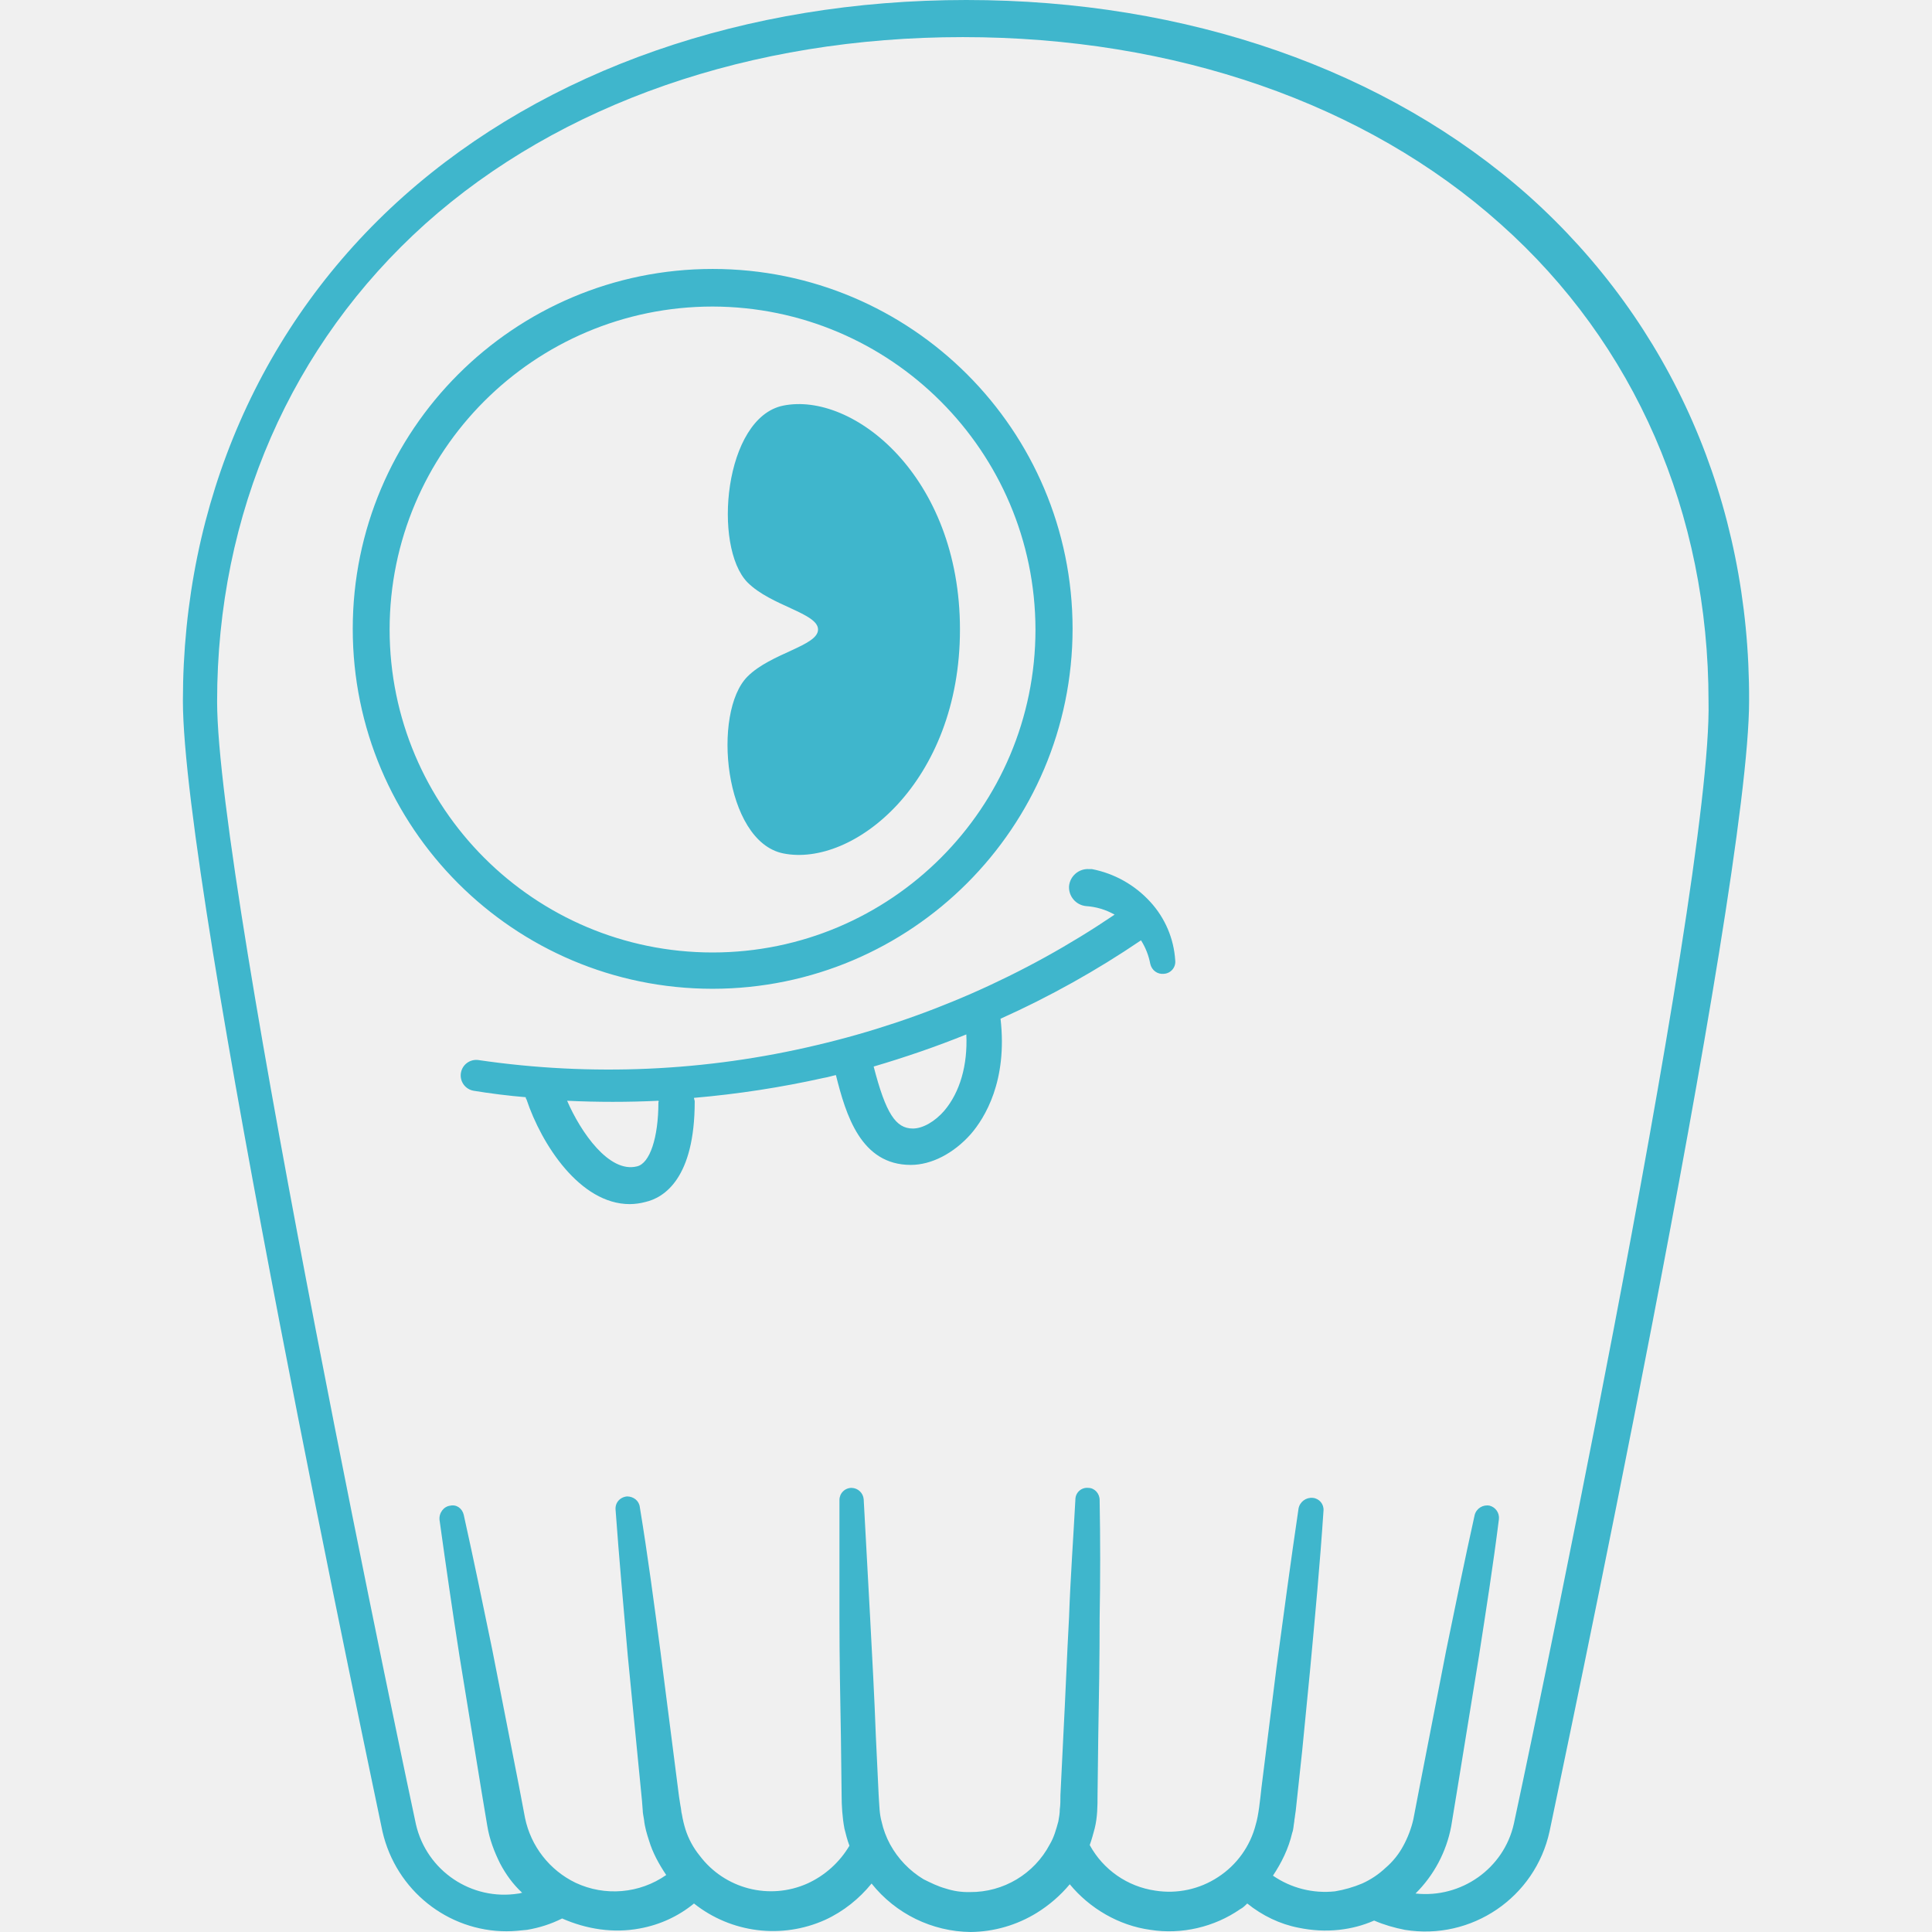
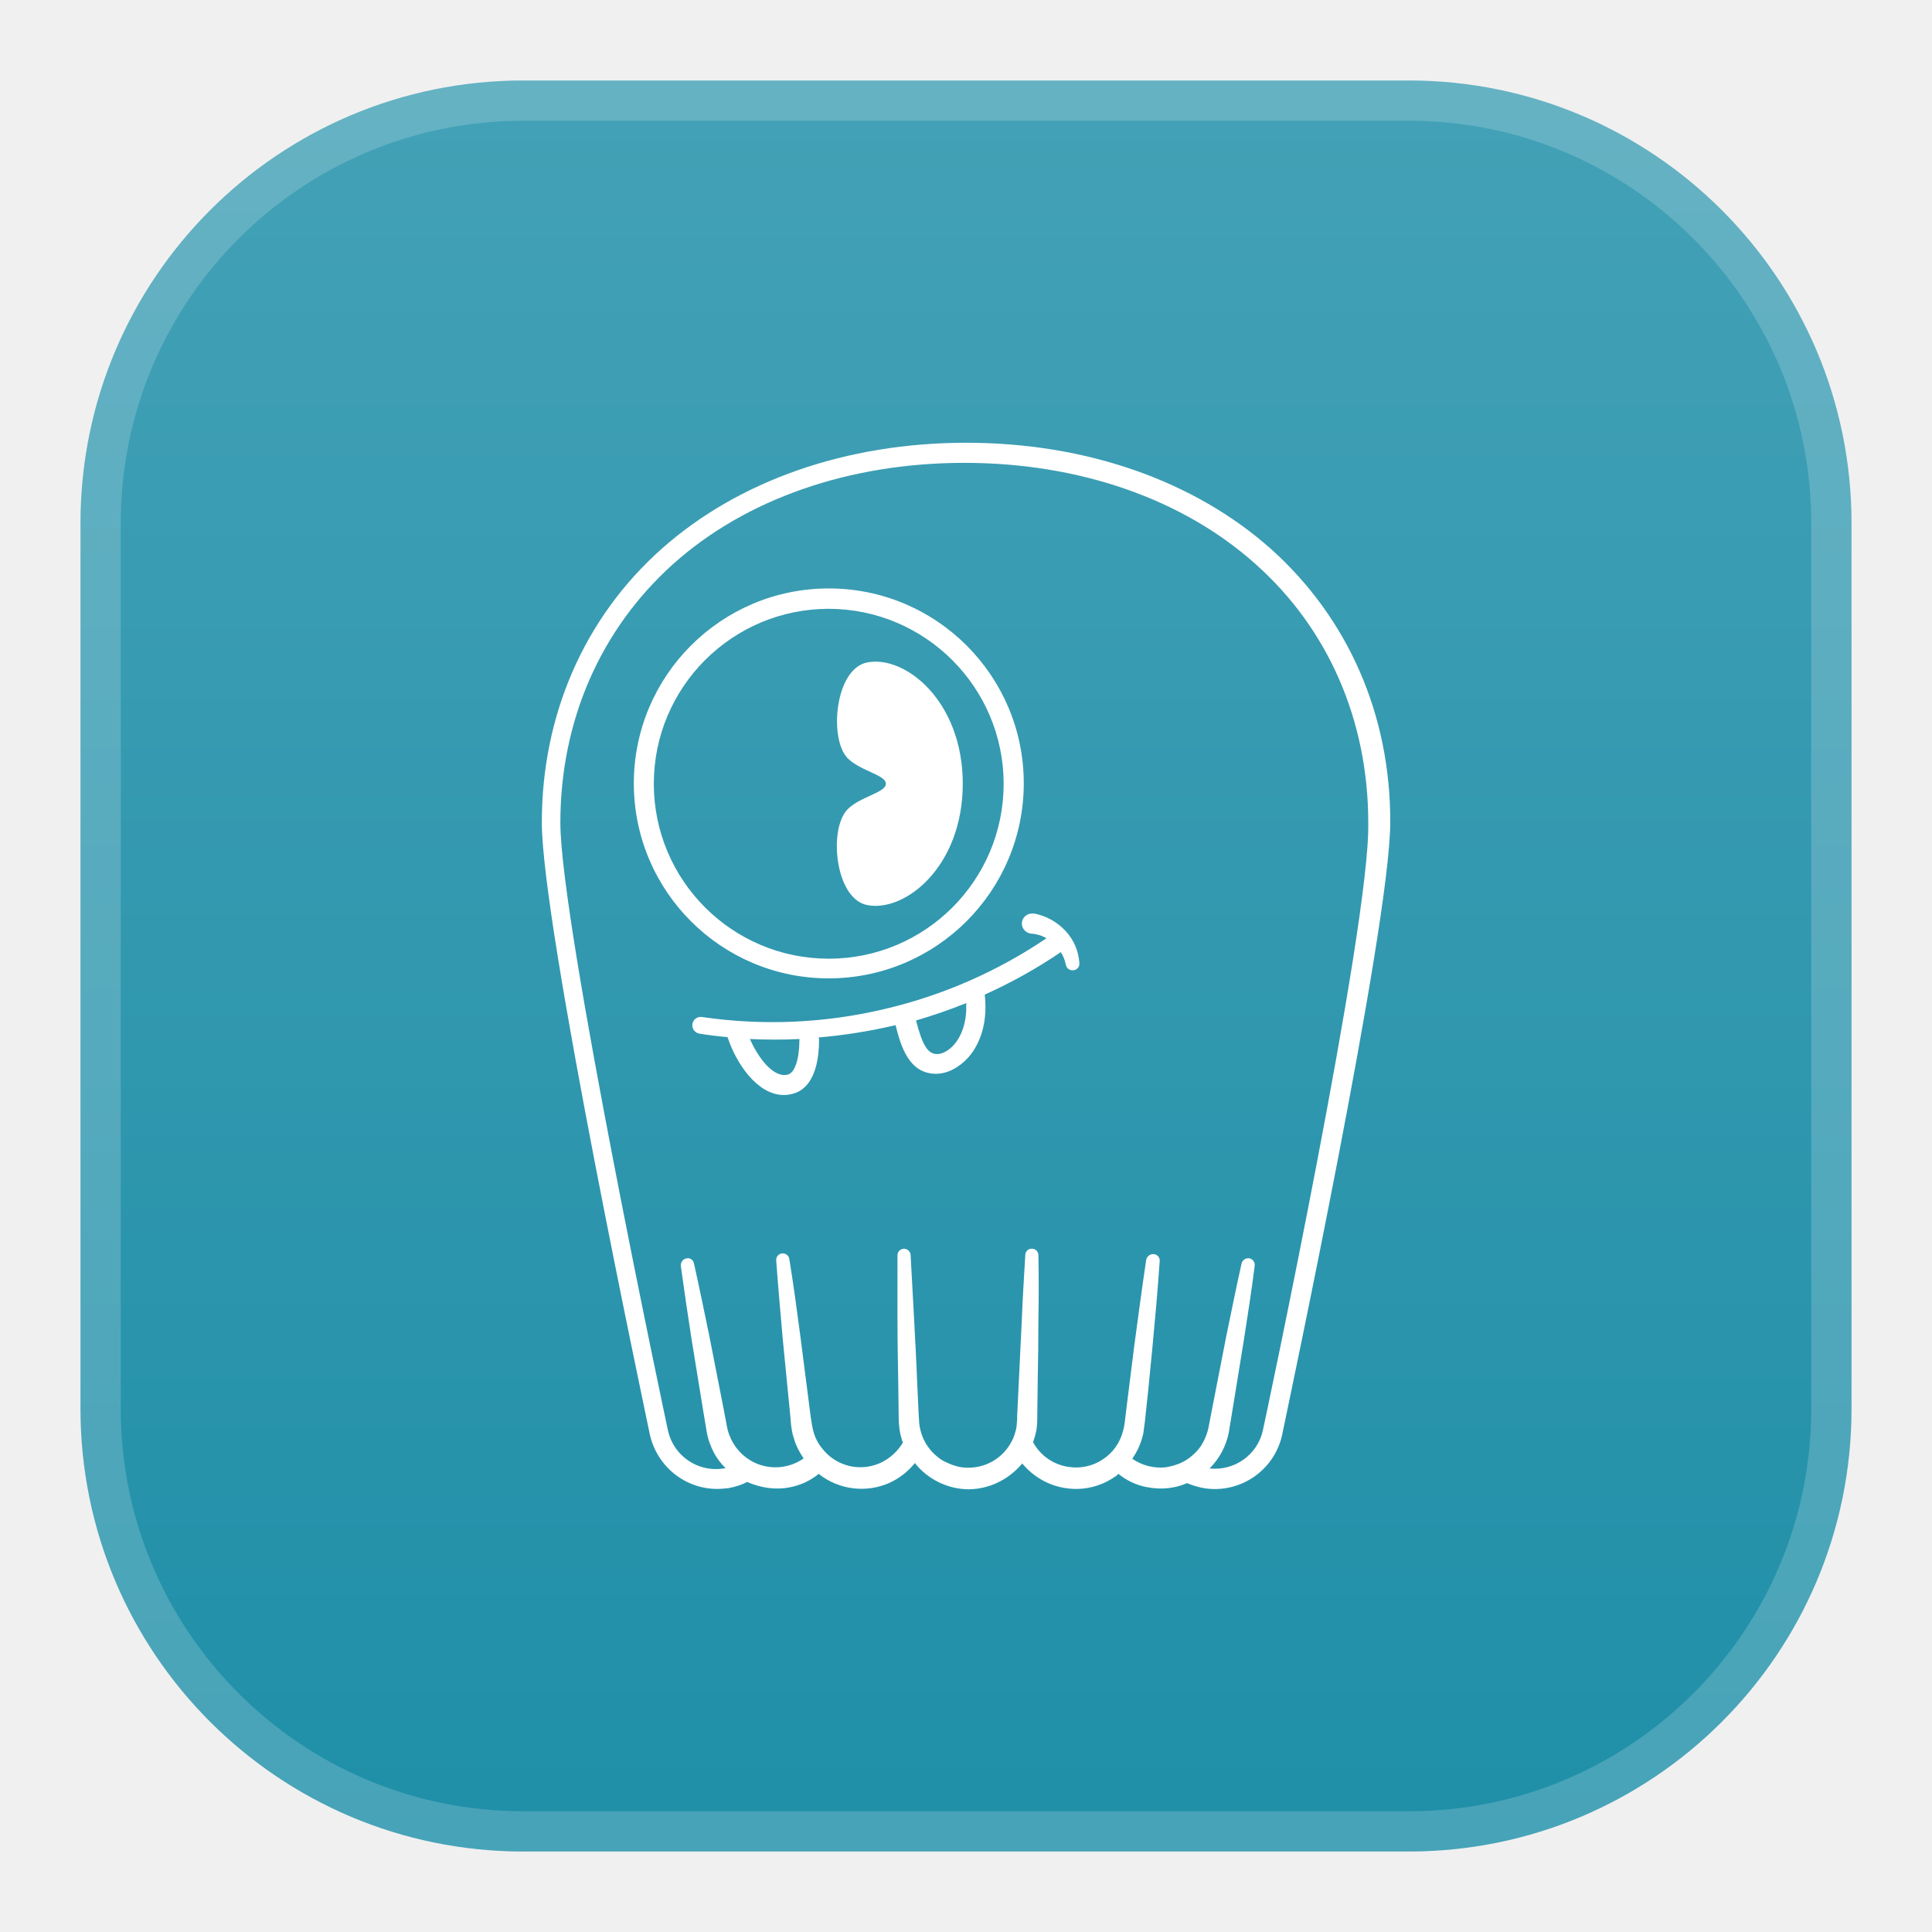
- <svg xmlns="http://www.w3.org/2000/svg" width="64" height="64" fill="#3FB6CC" role="img" viewBox="0 0 24 24">
-   <path d="M18.992 2.435C17.229.868 14.75 0 12.004 0 9.259 0 6.779.868 5.017 2.435 3.246 4.012 2.272 6.244 2.272 8.706c0 2.373 2.382 13.567 2.479 14.045.169.735.815 1.24 1.541 1.24.089 0 .168-.009.257-.018.151-.026.292-.07.434-.141.301.133.638.186.965.124.248-.045.479-.151.673-.31a1.579 1.579 0 0 0 1.63.203c.23-.106.425-.265.576-.451a1.596 1.596 0 0 0 1.231.602 1.596 1.596 0 0 0 .823-.239 1.695 1.695 0 0 0 .408-.354c.248.301.611.513 1 .566.39.062.797-.035 1.116-.256.036-.018.062-.045.089-.071.186.15.407.257.637.301.169.035.337.044.505.026.151-.017.292-.053.434-.115.124.053.248.089.381.115a1.58 1.58 0 0 0 1.798-1.222c.097-.478 2.479-11.663 2.479-14.045.009-2.462-.965-4.685-2.736-6.271Zm-.186 20.219c-.124.558-.655.93-1.222.868a1.59 1.59 0 0 0 .443-.833l.07-.425.275-1.691c.088-.567.177-1.134.248-1.701a.156.156 0 0 0-.115-.168.16.16 0 0 0-.186.115c-.124.558-.239 1.125-.354 1.683l-.328 1.683-.08.416c-.026.115-.071.23-.124.327a.947.947 0 0 1-.221.275 1.05 1.05 0 0 1-.292.195 1.512 1.512 0 0 1-.337.097 1.142 1.142 0 0 1-.77-.195c.106-.159.194-.336.239-.531.017-.044.017-.097.026-.142 0-.026.009-.053.009-.071l.009-.062.08-.743.097-.992c.062-.665.124-1.329.168-1.993a.147.147 0 0 0-.133-.159.164.164 0 0 0-.177.132c-.097.656-.186 1.32-.274 1.975l-.186 1.488c-.018.16-.036.346-.071.461a1.101 1.101 0 0 1-.469.655 1.104 1.104 0 0 1-.78.168 1.107 1.107 0 0 1-.814-.566c.026-.071.044-.142.061-.204.036-.142.036-.292.036-.408l.009-.735c.009-.487.017-.983.017-1.47a40.02 40.02 0 0 0 0-1.47c0-.079-.062-.15-.141-.15a.145.145 0 0 0-.16.141c-.026.487-.062.983-.079 1.47-.027.488-.045.983-.071 1.471l-.036.735c0 .062 0 .124-.008.177 0 .053-.009.097-.018.15-.027.098-.053.195-.106.284a1.11 1.11 0 0 1-.992.593.893.893 0 0 1-.301-.044c-.098-.027-.186-.071-.275-.115a1.154 1.154 0 0 1-.416-.434 1.082 1.082 0 0 1-.106-.284c-.027-.097-.027-.195-.036-.327l-.035-.735c-.018-.488-.045-.983-.071-1.471l-.08-1.47a.154.154 0 0 0-.15-.141.15.15 0 0 0-.151.15v1.47c0 .487.009.983.018 1.47l.009.735c0 .116.008.266.035.408.018.071.035.142.062.212a1.169 1.169 0 0 1-.523.47 1.109 1.109 0 0 1-1.337-.346 1.002 1.002 0 0 1-.177-.327 1.392 1.392 0 0 1-.044-.186c-.009-.027-.009-.071-.018-.107l-.018-.115-.23-1.797c-.08-.603-.159-1.205-.257-1.798-.009-.08-.079-.133-.159-.133-.089.009-.151.08-.142.168.044.602.098 1.205.151 1.807l.177 1.806.009.116c0 .035.009.07.017.124.009.088.036.177.062.256.045.151.124.293.213.426a1.129 1.129 0 0 1-1.125.097 1.154 1.154 0 0 1-.629-.806l-.079-.416-.328-1.674c-.115-.558-.23-1.116-.354-1.674-.018-.08-.089-.133-.168-.115-.08.009-.142.089-.133.177.079.567.159 1.125.248 1.692l.274 1.682.071.425c.027.169.089.328.16.47.07.133.159.257.274.363-.018 0-.027.009-.044.009a1.126 1.126 0 0 1-1.276-.859c-.026-.115-2.47-11.619-2.47-13.949 0-2.338.921-4.437 2.586-5.933C6.956 1.284 9.33.461 11.96.461s5.004.823 6.678 2.32c1.673 1.488 2.586 3.595 2.586 5.933.053 2.33-2.392 13.834-2.418 13.94Zm-4.517-11.451a1.322 1.322 0 0 0-.726-.407h-.035a.235.235 0 0 0-.248.212.235.235 0 0 0 .212.248.824.824 0 0 1 .354.106 11.147 11.147 0 0 1-3.701 1.621 11.15 11.15 0 0 1-4.198.186.193.193 0 1 0-.062.381c.212.035.434.062.646.08 0 .008 0 .017.009.026.186.558.664 1.302 1.284 1.302a.78.78 0 0 0 .195-.027c.23-.053.611-.292.611-1.248 0-.018-.009-.027-.009-.045a12.213 12.213 0 0 0 1.612-.248c.053-.008.106-.026.151-.035.124.496.31 1.116.93 1.116.256 0 .531-.142.744-.381.177-.204.46-.664.371-1.435a11.47 11.47 0 0 0 1.745-.974.834.834 0 0 1 .115.292c.018.08.089.133.169.124a.15.15 0 0 0 .141-.168 1.184 1.184 0 0 0-.31-.726Zm-6.11 2.489c0 .442-.107.761-.266.797-.346.088-.7-.426-.868-.815.381.018.753.018 1.134 0 .008.009 0 .018 0 .018Zm3.551.106c-.115.133-.266.221-.39.221-.212 0-.336-.186-.487-.77.39-.115.779-.248 1.151-.399.018.381-.079.718-.274.948Zm-2.878-1.515a4.471 4.471 0 1 1 4.472-4.472 4.476 4.476 0 0 1-4.472 4.472Zm0-8.475A4.014 4.014 0 0 0 4.84 7.82a4.014 4.014 0 0 0 4.012 4.012 4.013 4.013 0 0 0 4.011-4.012 4.02 4.02 0 0 0-4.011-4.012Zm.876 1.231c-.735.151-.876 1.754-.442 2.196.292.293.876.381.876.585 0 .204-.584.292-.876.584-.443.443-.293 2.046.442 2.197.868.177 2.197-.877 2.197-2.781 0-1.904-1.329-2.958-2.197-2.781Z" />
+ <svg xmlns="http://www.w3.org/2000/svg" width="64" height="64" viewBox="0 0 24 24">
+   <defs>
+     <linearGradient id="g" x1="0" y1="0" x2="0" y2="1">
+       <stop offset="0" stop-color="#43A1B6" />
+       <stop offset="1" stop-color="#1F8FA8" />
+     </linearGradient>
+   </defs>
+   <rect x="1" y="1" width="22" height="22" rx="5.5" fill="url(#g)" />
+   <rect x="1.25" y="1.25" width="21.5" height="21.5" rx="5.25" fill="none" stroke="#FFFFFF" stroke-opacity="0.18" stroke-width="0.5" />
+   <g fill="#FFFFFF" transform="translate(5.500 5.500) scale(0.5417)">
+     <path d="M18.992 2.435C17.229.868 14.75 0 12.004 0 9.259 0 6.779.868 5.017 2.435 3.246 4.012 2.272 6.244 2.272 8.706c0 2.373 2.382 13.567 2.479 14.045.169.735.815 1.24 1.541 1.24.089 0 .168-.009.257-.018.151-.026.292-.07.434-.141.301.133.638.186.965.124.248-.045.479-.151.673-.31a1.579 1.579 0 0 0 1.63.203c.23-.106.425-.265.576-.451a1.596 1.596 0 0 0 1.231.602 1.596 1.596 0 0 0 .823-.239 1.695 1.695 0 0 0 .408-.354c.248.301.611.513 1 .566.39.062.797-.035 1.116-.256.036-.018.062-.045.089-.071.186.15.407.257.637.301.169.035.337.044.505.026.151-.017.292-.053.434-.115.124.053.248.089.381.115a1.58 1.58 0 0 0 1.798-1.222c.097-.478 2.479-11.663 2.479-14.045.009-2.462-.965-4.685-2.736-6.271Zm-.186 20.219c-.124.558-.655.93-1.222.868a1.59 1.59 0 0 0 .443-.833l.07-.425.275-1.691c.088-.567.177-1.134.248-1.701a.156.156 0 0 0-.115-.168.16.16 0 0 0-.186.115c-.124.558-.239 1.125-.354 1.683l-.328 1.683-.08.416c-.026.115-.071.23-.124.327a.947.947 0 0 1-.221.275 1.05 1.05 0 0 1-.292.195 1.512 1.512 0 0 1-.337.097 1.142 1.142 0 0 1-.77-.195c.106-.159.194-.336.239-.531.017-.044.017-.097.026-.142 0-.026.009-.053.009-.071l.009-.062.08-.743.097-.992c.062-.665.124-1.329.168-1.993a.147.147 0 0 0-.133-.159.164.164 0 0 0-.177.132c-.097.656-.186 1.32-.274 1.975l-.186 1.488c-.018.16-.036.346-.071.461a1.101 1.101 0 0 1-.469.655 1.104 1.104 0 0 1-.78.168 1.107 1.107 0 0 1-.814-.566c.026-.071.044-.142.061-.204.036-.142.036-.292.036-.408l.009-.735c.009-.487.017-.983.017-1.47a40.02 40.02 0 0 0 0-1.47c0-.079-.062-.15-.141-.15a.145.145 0 0 0-.16.141c-.026.487-.062.983-.079 1.47-.027.488-.045.983-.071 1.471l-.036.735c0 .062 0 .124-.008.177 0 .053-.009.097-.018.15-.027.098-.053.195-.106.284a1.11 1.11 0 0 1-.992.593.893.893 0 0 1-.301-.044c-.098-.027-.186-.071-.275-.115a1.154 1.154 0 0 1-.416-.434 1.082 1.082 0 0 1-.106-.284c-.027-.097-.027-.195-.036-.327l-.035-.735c-.018-.488-.045-.983-.071-1.471l-.08-1.47a.154.154 0 0 0-.15-.141.15.15 0 0 0-.151.15v1.47c0 .487.009.983.018 1.47l.009.735c0 .116.008.266.035.408.018.071.035.142.062.212a1.169 1.169 0 0 1-.523.47 1.109 1.109 0 0 1-1.337-.346 1.002 1.002 0 0 1-.177-.327 1.392 1.392 0 0 1-.044-.186c-.009-.027-.009-.071-.018-.107l-.018-.115-.23-1.797c-.08-.603-.159-1.205-.257-1.798-.009-.08-.079-.133-.159-.133-.089.009-.151.08-.142.168.044.602.098 1.205.151 1.807l.177 1.806.009.116c0 .035.009.07.017.124.009.088.036.177.062.256.045.151.124.293.213.426a1.129 1.129 0 0 1-1.125.097 1.154 1.154 0 0 1-.629-.806l-.079-.416-.328-1.674c-.115-.558-.23-1.116-.354-1.674-.018-.08-.089-.133-.168-.115-.08.009-.142.089-.133.177.079.567.159 1.125.248 1.692l.274 1.682.071.425c.027.169.089.328.16.47.07.133.159.257.274.363-.018 0-.027.009-.044.009a1.126 1.126 0 0 1-1.276-.859c-.026-.115-2.47-11.619-2.47-13.949 0-2.338.921-4.437 2.586-5.933C6.956 1.284 9.33.461 11.96.461s5.004.823 6.678 2.32c1.673 1.488 2.586 3.595 2.586 5.933.053 2.33-2.392 13.834-2.418 13.94Zm-4.517-11.451a1.322 1.322 0 0 0-.726-.407h-.035a.235.235 0 0 0-.248.212.235.235 0 0 0 .212.248.824.824 0 0 1 .354.106 11.147 11.147 0 0 1-3.701 1.621 11.15 11.15 0 0 1-4.198.186.193.193 0 1 0-.062.381c.212.035.434.062.646.08 0 .008 0 .017.009.026.186.558.664 1.302 1.284 1.302a.78.78 0 0 0 .195-.027c.23-.053.611-.292.611-1.248 0-.018-.009-.027-.009-.045a12.213 12.213 0 0 0 1.612-.248c.053-.008.106-.026.151-.035.124.496.31 1.116.93 1.116.256 0 .531-.142.744-.381.177-.204.46-.664.371-1.435a11.47 11.47 0 0 0 1.745-.974.834.834 0 0 1 .115.292c.018.08.089.133.169.124a.15.15 0 0 0 .141-.168 1.184 1.184 0 0 0-.31-.726Zm-6.11 2.489c0 .442-.107.761-.266.797-.346.088-.7-.426-.868-.815.381.018.753.018 1.134 0 .008.009 0 .018 0 .018Zm3.551.106c-.115.133-.266.221-.39.221-.212 0-.336-.186-.487-.77.39-.115.779-.248 1.151-.399.018.381-.079.718-.274.948Zm-2.878-1.515a4.471 4.471 0 1 1 4.472-4.472 4.476 4.476 0 0 1-4.472 4.472Zm0-8.475A4.014 4.014 0 0 0 4.84 7.82a4.014 4.014 0 0 0 4.012 4.012 4.013 4.013 0 0 0 4.011-4.012 4.02 4.02 0 0 0-4.011-4.012Zm.876 1.231c-.735.151-.876 1.754-.442 2.196.292.293.876.381.876.585 0 .204-.584.292-.876.584-.443.443-.293 2.046.442 2.197.868.177 2.197-.877 2.197-2.781 0-1.904-1.329-2.958-2.197-2.781Z" />
+   </g>
</svg>
